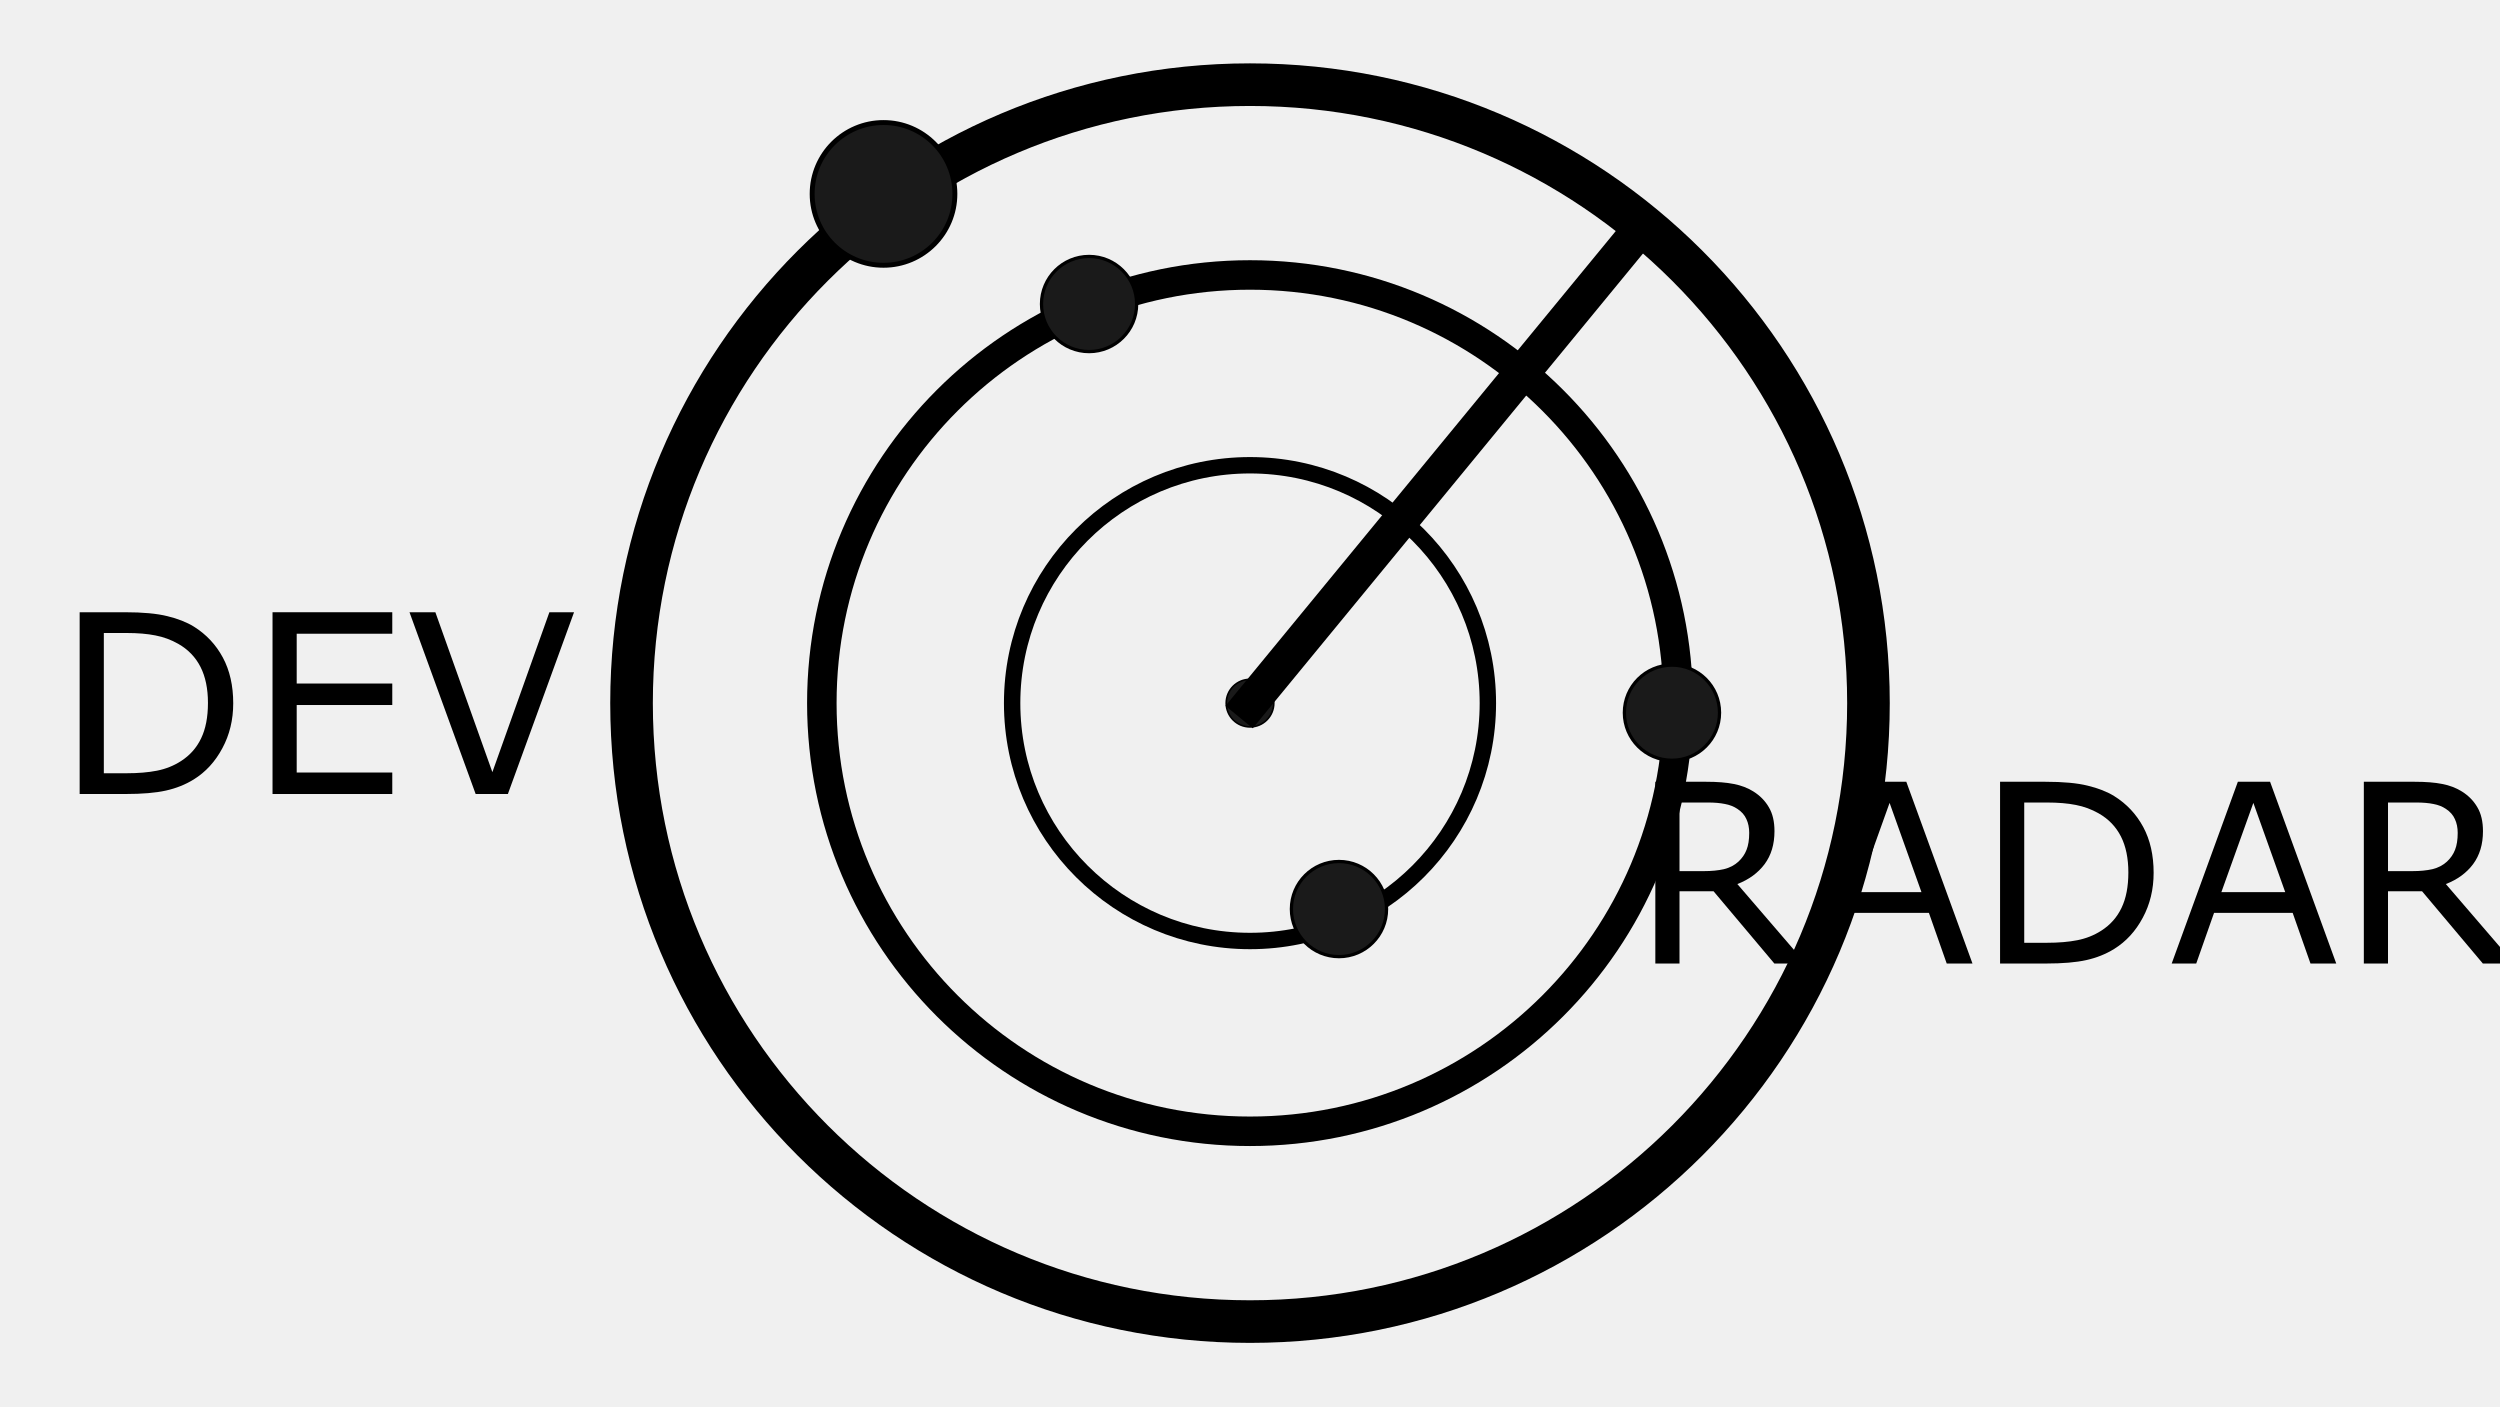
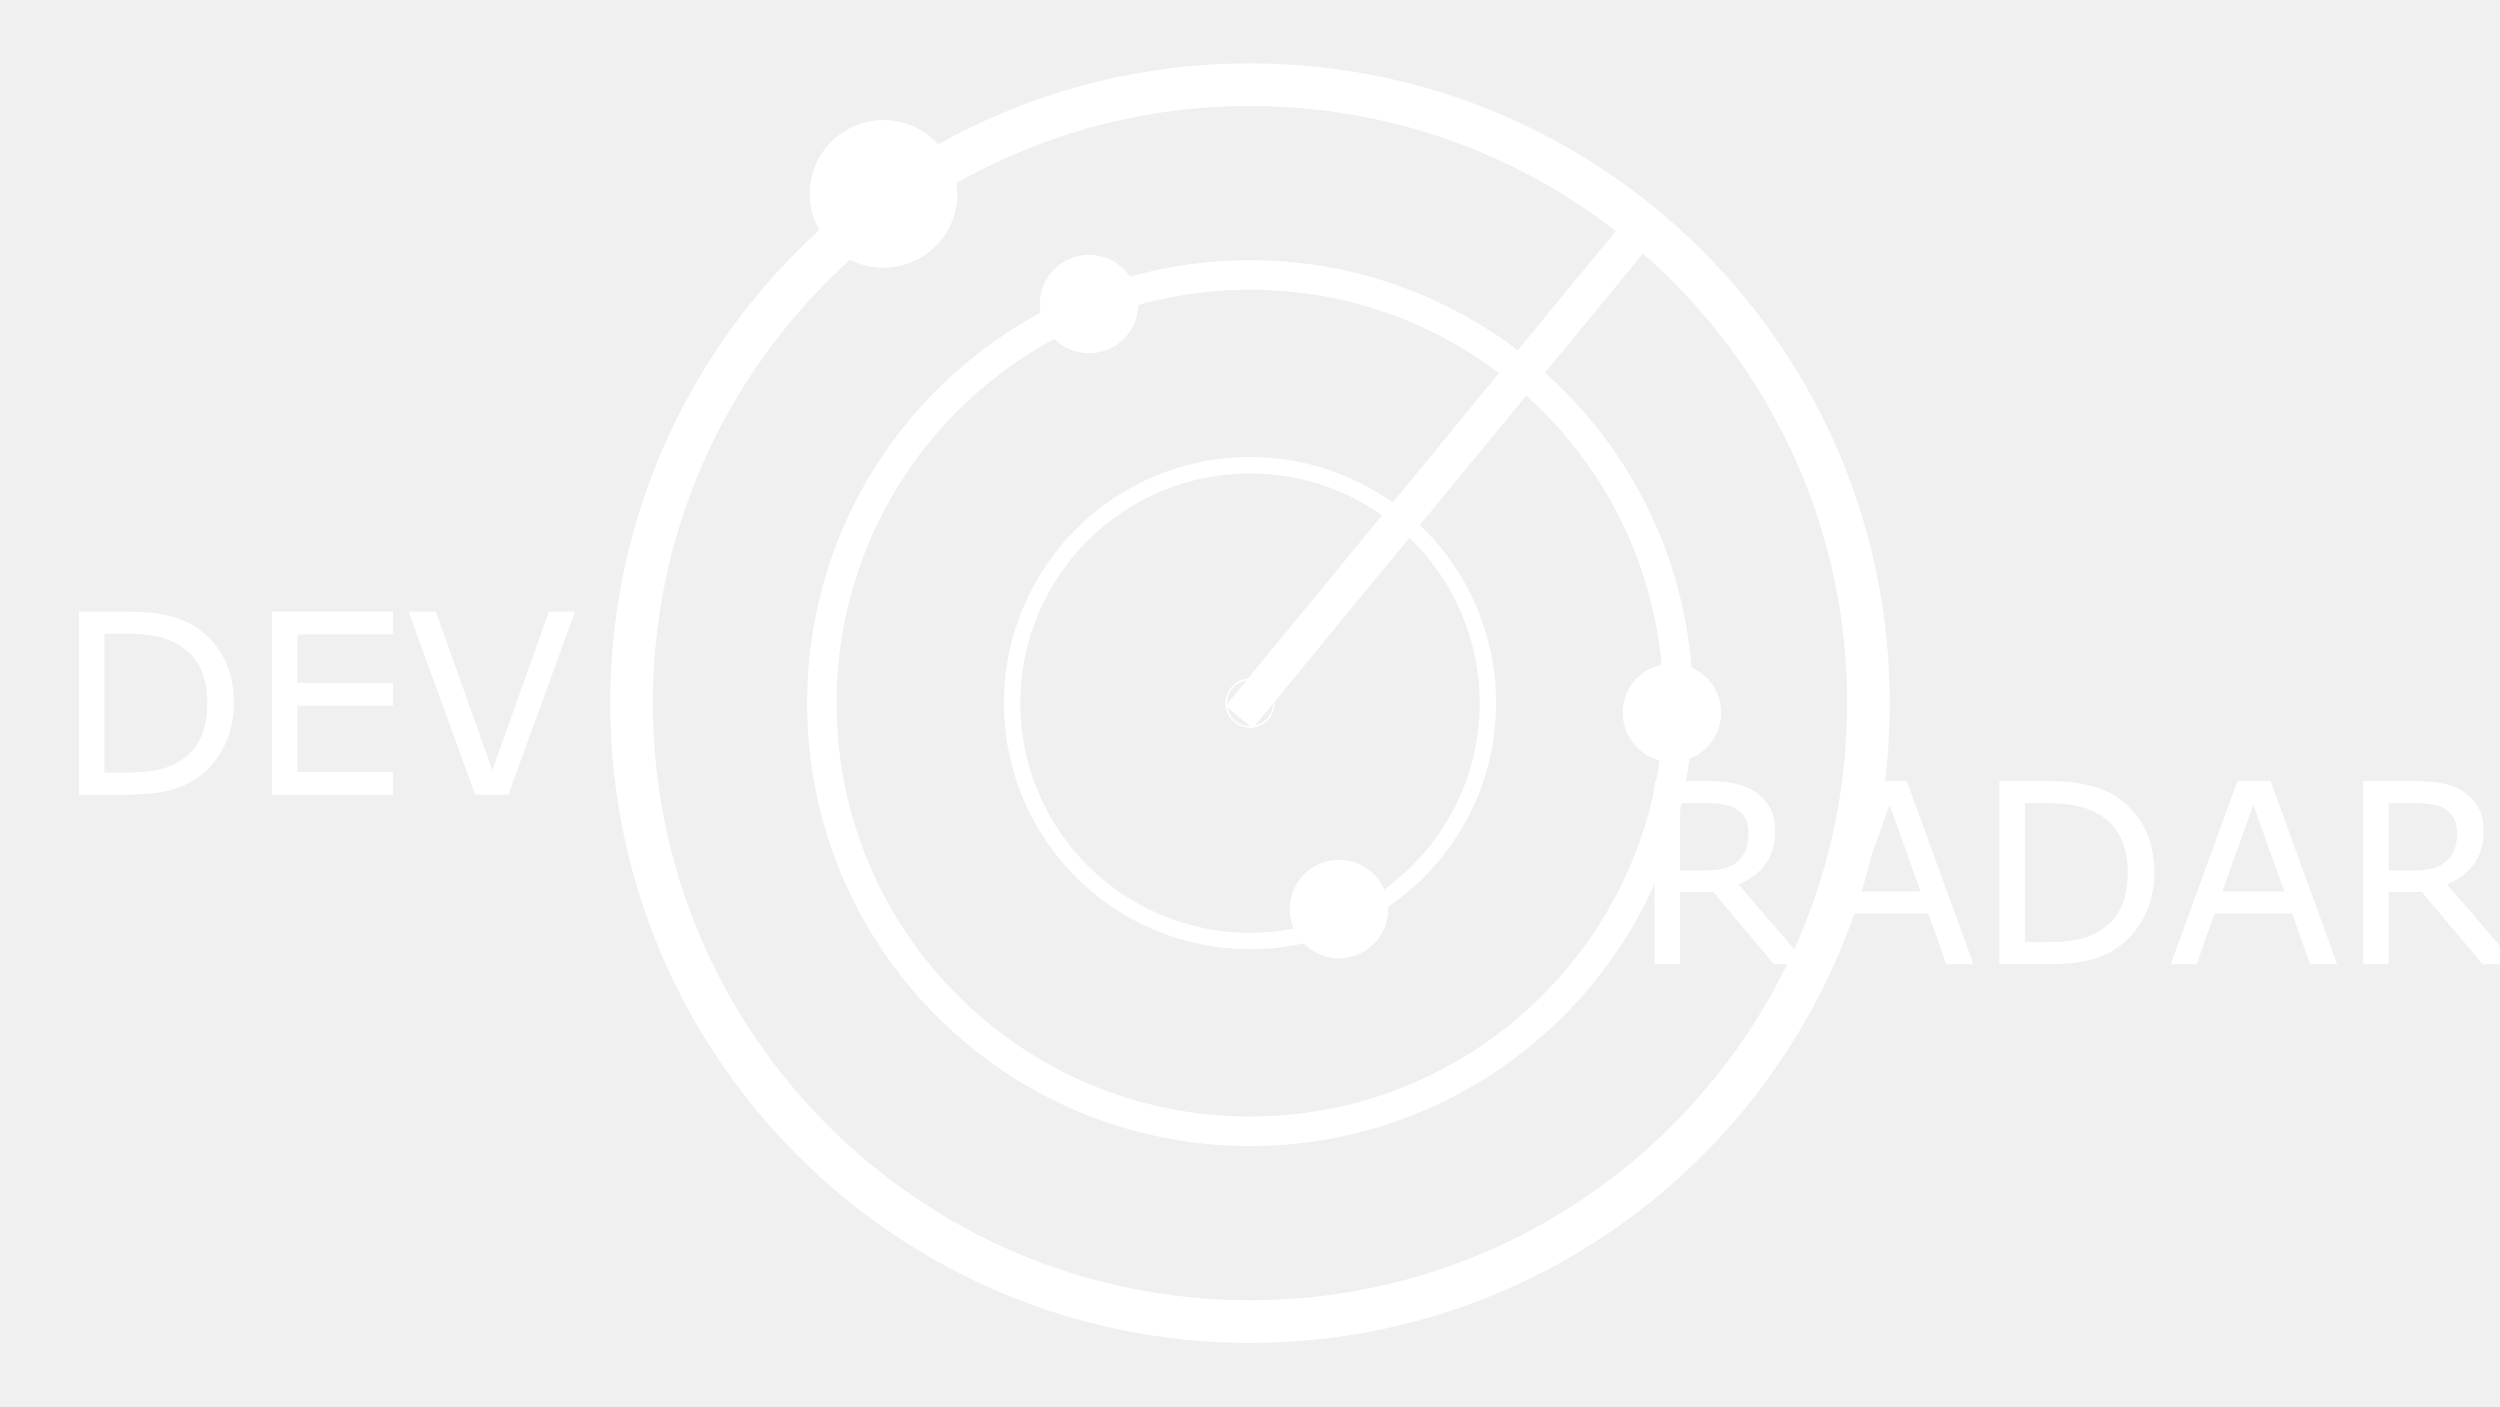
<svg xmlns="http://www.w3.org/2000/svg" width="1920" height="1080" viewBox="0 0 508 285.75" version="1.1" id="svg8">
  <defs id="defs2">
    </defs>
  <g id="layer1" transform="translate(0,-11.24998)">
-     <circle style="opacity:1;fill:none;fill-opacity:1;stroke:#000000;stroke-width:8.658;stroke-miterlimit:4;stroke-dasharray:none;stroke-opacity:1" id="path815" cx="254" cy="154.125" r="125.671" />
-     <circle style="opacity:1;fill:none;fill-opacity:1;stroke:#000000;stroke-width:5.994;stroke-miterlimit:4;stroke-dasharray:none;stroke-opacity:1" id="path815-7" cx="254" cy="154.125" r="87.003" />
-     <circle style="opacity:1;fill:none;fill-opacity:1;stroke:#000000;stroke-width:3.33;stroke-miterlimit:4;stroke-dasharray:none;stroke-opacity:1" id="path815-7-5" cx="254" cy="154.125" r="48.335" />
+     <circle style="opacity:1;fill:none;fill-opacity:1;stroke:#ffffff;stroke-width:8.658;stroke-miterlimit:4;stroke-dasharray:none;stroke-opacity:1" id="path815" cx="254" cy="154.125" r="125.671" />
+     <circle style="opacity:1;fill:none;fill-opacity:1;stroke:#ffffff;stroke-width:5.994;stroke-miterlimit:4;stroke-dasharray:none;stroke-opacity:1" id="path815-7" cx="254" cy="154.125" r="87.003" />
+     <circle style="opacity:1;fill:none;fill-opacity:1;stroke:#ffffff;stroke-width:3.33;stroke-miterlimit:4;stroke-dasharray:none;stroke-opacity:1" id="path815-7-5" cx="254" cy="154.125" r="48.335" />
  </g>
  <g id="layer2">
-     <circle style="opacity:1;fill:#1a1a1a;fill-opacity:1;stroke:#000000;stroke-width:0.999;stroke-miterlimit:4;stroke-dasharray:none;stroke-opacity:1" id="path815-9" cx="179.531" cy="39.402" r="14.5" />
-     <circle style="opacity:1;fill:#1a1a1a;fill-opacity:1;stroke:#000000;stroke-width:0.666;stroke-miterlimit:4;stroke-dasharray:none;stroke-opacity:1" id="path815-9-9-6-9" cx="221.299" cy="61.778" r="9.667" />
-     <circle style="opacity:1;fill:#1a1a1a;fill-opacity:1;stroke:#000000;stroke-width:0.666;stroke-miterlimit:4;stroke-dasharray:none;stroke-opacity:1" id="path815-9-9-6" cx="272.08" cy="184.722" r="9.667" />
-     <circle style="opacity:1;fill:#1a1a1a;fill-opacity:1;stroke:#000000;stroke-width:0.666;stroke-miterlimit:4;stroke-dasharray:none;stroke-opacity:1" id="path815-9-9" cx="339.74" cy="144.821" r="9.667" />
-     <circle style="opacity:1;fill:#1a1a1a;fill-opacity:1;stroke:#000000;stroke-width:0.333;stroke-miterlimit:4;stroke-dasharray:none;stroke-opacity:1" id="path815-9-3" cx="254" cy="142.875" r="4.833" />
-     <circle id="path932" style="fill:#000000;stroke:none" cx="256.044" cy="143.028" r="1.5" />
+     <circle style="opacity:1;fill:#ffffff;fill-opacity:1;stroke:#ffffff;stroke-width:0.999;stroke-miterlimit:4;stroke-dasharray:none;stroke-opacity:1" id="path815-9" cx="179.531" cy="39.402" r="14.5" />
+     <circle style="opacity:1;fill:#ffffff;fill-opacity:1;stroke:#ffffff;stroke-width:0.666;stroke-miterlimit:4;stroke-dasharray:none;stroke-opacity:1" id="path815-9-9-6-9" cx="221.299" cy="61.778" r="9.667" />
+     <circle style="opacity:1;fill:#ffffff;fill-opacity:1;stroke:#ffffff;stroke-width:0.666;stroke-miterlimit:4;stroke-dasharray:none;stroke-opacity:1" id="path815-9-9-6" cx="272.08" cy="184.722" r="9.667" />
+     <circle style="opacity:1;fill:#ffffff;fill-opacity:1;stroke:#ffffff;stroke-width:0.666;stroke-miterlimit:4;stroke-dasharray:none;stroke-opacity:1" id="path815-9-9" cx="339.74" cy="144.821" r="9.667" />
+     <circle style="opacity:1;fill:none;fill-opacity:1;stroke:#ffffff;stroke-width:0.333;stroke-miterlimit:4;stroke-dasharray:none;stroke-opacity:1" id="path815-9-3" cx="254" cy="142.875" r="4.833" />
+     <circle id="path932" style="fill:none;stroke:#ffffff;stroke-opacity:1" cx="256.044" cy="143.028" r="1.5" />
    <flowRoot xml:space="preserve" id="flowRoot937" style="font-style:normal;font-weight:normal;font-size:40px;line-height:1.25;font-family:sans-serif;letter-spacing:0px;word-spacing:0px;fill:#000000;fill-opacity:1;stroke:none" transform="scale(0.2645833)">
      <flowRegion id="flowRegion939">
        <rect id="rect941" width="676.802" height="379.817" x="214.152" y="419.36" />
      </flowRegion>
      <flowPara id="flowPara943" style="font-size:192px">DEVRADAR</flowPara>
    </flowRoot>
-     <g aria-label="DEVRADAR" transform="matrix(0.2645833,0,0,0.2645833,25.12334,178.536)" style="font-style:normal;font-weight:normal;font-size:40px;line-height:1.25;font-family:sans-serif;letter-spacing:0px;word-spacing:0px;fill:#000000;fill-opacity:1;stroke:none" id="flowRoot945">
-       <g aria-label="DEV" transform="translate(-46.46702,-382.7306)" style="font-style:normal;font-weight:normal;font-size:40px;line-height:1.25;font-family:sans-serif;letter-spacing:0px;word-spacing:0px;fill:#000000;fill-opacity:1;stroke:none" id="flowRoot993">
-         <path d="m 130.627,248.089 q 0,19.031 -8.344,34.5 -8.25,15.469 -22.031,24 -9.562,5.906 -21.375,8.531 -11.719,2.625 -30.938,2.625 h -35.25 V 178.152 h 34.875 q 20.438,0 32.438,3 12.094,2.906 20.437,8.062 14.25,8.906 22.219,23.719 7.969,14.812 7.969,35.156 z m -19.406,-0.281 q 0,-16.406 -5.719,-27.656 -5.719,-11.25 -17.062,-17.719 -8.25,-4.688 -17.531,-6.469 -9.281,-1.875 -22.219,-1.875 h -17.438 v 107.719 h 17.438 q 13.406,0 23.344,-1.969 10.031,-1.969 18.375,-7.312 10.406,-6.656 15.562,-17.531 5.25,-10.875 5.25,-27.188 z" style="font-size:192px" id="path1044" />
-         <path d="M 252.783,317.746 H 160.814 V 178.152 h 91.969 v 16.5 h -73.406 v 38.25 h 73.406 v 16.5 h -73.406 v 51.844 h 73.406 z" style="font-size:192px" id="path1046" />
-         <path d="m 392.377,178.152 -50.812,139.594 h -24.75 L 266.002,178.152 h 19.875 l 43.781,122.812 43.781,-122.812 z" style="font-size:192px" id="path1048" />
+     <g aria-label="DEVRADAR" transform="matrix(0.2645833,0,0,0.2645833,25.12334,178.536)" style="font-style:normal;font-weight:normal;font-size:40px;line-height:1.25;font-family:sans-serif;letter-spacing:0px;word-spacing:0px;fill:#ffffff;fill-opacity:1;stroke:#ffffff;stroke-opacity:1" id="flowRoot945">
+       <g aria-label="DEV" transform="translate(-46.46702,-382.7306)" style="font-style:normal;font-weight:normal;font-size:40px;line-height:1.25;font-family:sans-serif;letter-spacing:0px;word-spacing:0px;fill:#ffffff;fill-opacity:1;stroke:#ffffff;stroke-opacity:1" id="flowRoot993">
+         <path d="m 130.627,248.089 q 0,19.031 -8.344,34.5 -8.25,15.469 -22.031,24 -9.562,5.906 -21.375,8.531 -11.719,2.625 -30.938,2.625 h -35.25 V 178.152 h 34.875 q 20.438,0 32.438,3 12.094,2.906 20.437,8.062 14.25,8.906 22.219,23.719 7.969,14.812 7.969,35.156 z m -19.406,-0.281 q 0,-16.406 -5.719,-27.656 -5.719,-11.25 -17.062,-17.719 -8.25,-4.688 -17.531,-6.469 -9.281,-1.875 -22.219,-1.875 h -17.438 v 107.719 h 17.438 q 13.406,0 23.344,-1.969 10.031,-1.969 18.375,-7.312 10.406,-6.656 15.562,-17.531 5.25,-10.875 5.25,-27.188 z" style="font-size:192px;fill:#ffffff;stroke:#ffffff;stroke-opacity:1" id="path1044" />
+         <path d="M 252.783,317.746 H 160.814 V 178.152 h 91.969 v 16.5 h -73.406 v 38.25 h 73.406 v 16.5 h -73.406 v 51.844 h 73.406 z" style="font-size:192px;fill:#ffffff;stroke:#ffffff;stroke-opacity:1" id="path1046" />
+         <path d="m 392.377,178.152 -50.812,139.594 h -24.75 L 266.002,178.152 h 19.875 l 43.781,122.812 43.781,-122.812 z" style="font-size:192px;fill:#ffffff;stroke:#ffffff;stroke-opacity:1" id="path1048" />
      </g>
-       <flowRoot xml:space="preserve" id="flowRoot993-9" style="font-style:normal;font-weight:normal;font-size:40px;line-height:1.25;font-family:sans-serif;letter-spacing:0px;word-spacing:0px;fill:#000000;fill-opacity:1;stroke:none" transform="translate(1385.427,-396.2942)">
-         <flowRegion id="flowRegion995-2">
-           <rect id="rect997-4" width="448.508" height="501.036" x="-6.061" y="142.578" />
+       <flowRoot xml:space="preserve" id="flowRoot993-9" style="font-style:normal;font-weight:normal;font-size:40px;line-height:1.25;font-family:sans-serif;letter-spacing:0px;word-spacing:0px;fill:#ffffff;fill-opacity:1;stroke:#ffffff;stroke-opacity:1" transform="translate(1385.427,-396.2942)">
+         <flowRegion id="flowRegion995-2" style="fill:#ffffff;stroke:#ffffff;stroke-opacity:1">
+           <rect id="rect997-4" width="448.508" height="501.036" x="-6.061" y="142.578" style="fill:#ffffff;stroke:#ffffff;stroke-opacity:1" />
        </flowRegion>
-         <flowPara id="flowPara999-4" style="font-size:192px">RADAR</flowPara>
+         <flowPara id="flowPara999-4" style="font-size:192px;fill:#ffffff;stroke:#ffffff;stroke-opacity:1">RADAR</flowPara>
      </flowRoot>
-       <g aria-label="RADAR" transform="translate(-284.9036,-503.056)" style="font-style:normal;font-weight:normal;font-size:40px;line-height:1.25;font-family:sans-serif;letter-spacing:0px;word-spacing:0px;fill:#000000;fill-opacity:1;stroke:none" id="flowRoot1025">
-         <path d="m 1576.748,568.263 h -24.094 l -46.688,-55.5 h -26.156 v 55.5 H 1461.248 V 428.669 h 39.094 q 12.656,0 21.094,1.688 8.438,1.594 15.188,5.812 7.594,4.781 11.812,12.094 4.312,7.219 4.312,18.375 0,15.094 -7.594,25.312 -7.594,10.125 -20.906,15.281 z m -43.406,-100.312 q 0,-6 -2.156,-10.594 -2.062,-4.688 -6.938,-7.875 -4.031,-2.719 -9.562,-3.75 -5.531,-1.125 -13.031,-1.125 h -21.844 v 52.688 h 18.75 q 8.812,0 15.375,-1.5 6.562,-1.594 11.156,-5.812 4.219,-3.938 6.188,-9 2.062,-5.156 2.062,-13.031 z" style="font-size:192px" id="path1033" />
-         <path d="m 1704.811,568.263 h -19.781 l -13.688,-38.906 h -60.375 l -13.688,38.906 h -18.844 l 50.812,-139.594 h 24.75 z m -39.188,-54.844 -24.469,-68.531 -24.562,68.531 z" style="font-size:192px" id="path1035" />
-         <path d="m 1843.936,498.607 q 0,19.031 -8.344,34.5 -8.25,15.469 -22.031,24 -9.562,5.906 -21.375,8.531 -11.719,2.625 -30.938,2.625 h -35.25 V 428.669 h 34.875 q 20.438,0 32.438,3 12.094,2.906 20.438,8.062 14.25,8.906 22.219,23.719 7.969,14.812 7.969,35.156 z m -19.406,-0.281 q 0,-16.406 -5.719,-27.656 -5.719,-11.25 -17.062,-17.719 -8.25,-4.688 -17.531,-6.469 -9.281,-1.875 -22.219,-1.875 h -17.438 v 107.719 h 17.438 q 13.406,0 23.344,-1.969 10.031,-1.969 18.375,-7.312 10.406,-6.656 15.562,-17.531 5.25,-10.875 5.25,-27.188 z" style="font-size:192px" id="path1037" />
-         <path d="m 1984.186,568.263 h -19.781 l -13.688,-38.906 h -60.375 l -13.688,38.906 h -18.844 l 50.812,-139.594 h 24.75 z m -39.188,-54.844 -24.469,-68.531 -24.562,68.531 z" style="font-size:192px" id="path1039" />
-         <path d="m 2120.873,568.263 h -24.094 l -46.688,-55.5 h -26.156 v 55.5 H 2005.373 V 428.669 h 39.094 q 12.656,0 21.094,1.688 8.438,1.594 15.188,5.812 7.594,4.781 11.812,12.094 4.312,7.219 4.312,18.375 0,15.094 -7.594,25.312 -7.594,10.125 -20.906,15.281 z m -43.406,-100.312 q 0,-6 -2.156,-10.594 -2.062,-4.688 -6.938,-7.875 -4.031,-2.719 -9.562,-3.75 -5.531,-1.125 -13.031,-1.125 h -21.844 v 52.688 h 18.75 q 8.812,0 15.375,-1.5 6.562,-1.594 11.156,-5.812 4.219,-3.938 6.188,-9 2.062,-5.156 2.062,-13.031 z" style="font-size:192px" id="path1041" />
+       <g aria-label="RADAR" transform="translate(-284.9036,-503.056)" style="font-style:normal;font-weight:normal;font-size:40px;line-height:1.25;font-family:sans-serif;letter-spacing:0px;word-spacing:0px;fill:#ffffff;fill-opacity:1;stroke:#ffffff;stroke-opacity:1" id="flowRoot1025">
+         <path d="m 1576.748,568.263 h -24.094 l -46.688,-55.5 h -26.156 v 55.5 H 1461.248 V 428.669 h 39.094 q 12.656,0 21.094,1.688 8.438,1.594 15.188,5.812 7.594,4.781 11.812,12.094 4.312,7.219 4.312,18.375 0,15.094 -7.594,25.312 -7.594,10.125 -20.906,15.281 z m -43.406,-100.312 q 0,-6 -2.156,-10.594 -2.062,-4.688 -6.938,-7.875 -4.031,-2.719 -9.562,-3.75 -5.531,-1.125 -13.031,-1.125 h -21.844 v 52.688 h 18.75 q 8.812,0 15.375,-1.5 6.562,-1.594 11.156,-5.812 4.219,-3.938 6.188,-9 2.062,-5.156 2.062,-13.031 z" style="font-size:192px;fill:#ffffff;stroke:#ffffff;stroke-opacity:1" id="path1033" />
+         <path d="m 1704.811,568.263 h -19.781 l -13.688,-38.906 h -60.375 l -13.688,38.906 h -18.844 l 50.812,-139.594 h 24.75 z m -39.188,-54.844 -24.469,-68.531 -24.562,68.531 z" style="font-size:192px;fill:#ffffff;stroke:#ffffff;stroke-opacity:1" id="path1035" />
+         <path d="m 1843.936,498.607 q 0,19.031 -8.344,34.5 -8.25,15.469 -22.031,24 -9.562,5.906 -21.375,8.531 -11.719,2.625 -30.938,2.625 h -35.25 V 428.669 h 34.875 q 20.438,0 32.438,3 12.094,2.906 20.438,8.062 14.25,8.906 22.219,23.719 7.969,14.812 7.969,35.156 z m -19.406,-0.281 q 0,-16.406 -5.719,-27.656 -5.719,-11.25 -17.062,-17.719 -8.25,-4.688 -17.531,-6.469 -9.281,-1.875 -22.219,-1.875 h -17.438 v 107.719 h 17.438 q 13.406,0 23.344,-1.969 10.031,-1.969 18.375,-7.312 10.406,-6.656 15.562,-17.531 5.25,-10.875 5.25,-27.188 z" style="font-size:192px;fill:#ffffff;stroke:#ffffff;stroke-opacity:1" id="path1037" />
+         <path d="m 1984.186,568.263 h -19.781 l -13.688,-38.906 h -60.375 l -13.688,38.906 h -18.844 l 50.812,-139.594 h 24.75 z m -39.188,-54.844 -24.469,-68.531 -24.562,68.531 z" style="font-size:192px;fill:#ffffff;stroke:#ffffff;stroke-opacity:1" id="path1039" />
+         <path d="m 2120.873,568.263 h -24.094 l -46.688,-55.5 h -26.156 v 55.5 H 2005.373 V 428.669 h 39.094 q 12.656,0 21.094,1.688 8.438,1.594 15.188,5.812 7.594,4.781 11.812,12.094 4.312,7.219 4.312,18.375 0,15.094 -7.594,25.312 -7.594,10.125 -20.906,15.281 z m -43.406,-100.312 q 0,-6 -2.156,-10.594 -2.062,-4.688 -6.938,-7.875 -4.031,-2.719 -9.562,-3.75 -5.531,-1.125 -13.031,-1.125 h -21.844 v 52.688 h 18.75 q 8.812,0 15.375,-1.5 6.562,-1.594 11.156,-5.812 4.219,-3.938 6.188,-9 2.062,-5.156 2.062,-13.031 z" style="font-size:192px;fill:#ffffff;stroke:#ffffff;stroke-opacity:1" id="path1041" />
      </g>
    </g>
  </g>
  <g id="layer3">
-     <path style="fill:none;stroke:#000000;stroke-width:7.17;stroke-linecap:butt;stroke-linejoin:miter;stroke-miterlimit:4;stroke-dasharray:none;stroke-opacity:1" d="M 251.789,145.706 335.712,43.609" id="path934" />
+     <path style="fill:none;stroke:#ffffff;stroke-width:7.17;stroke-linecap:butt;stroke-linejoin:miter;stroke-miterlimit:4;stroke-dasharray:none;stroke-opacity:1" d="M 251.789,145.706 335.712,43.609" id="path934" />
  </g>
</svg>
